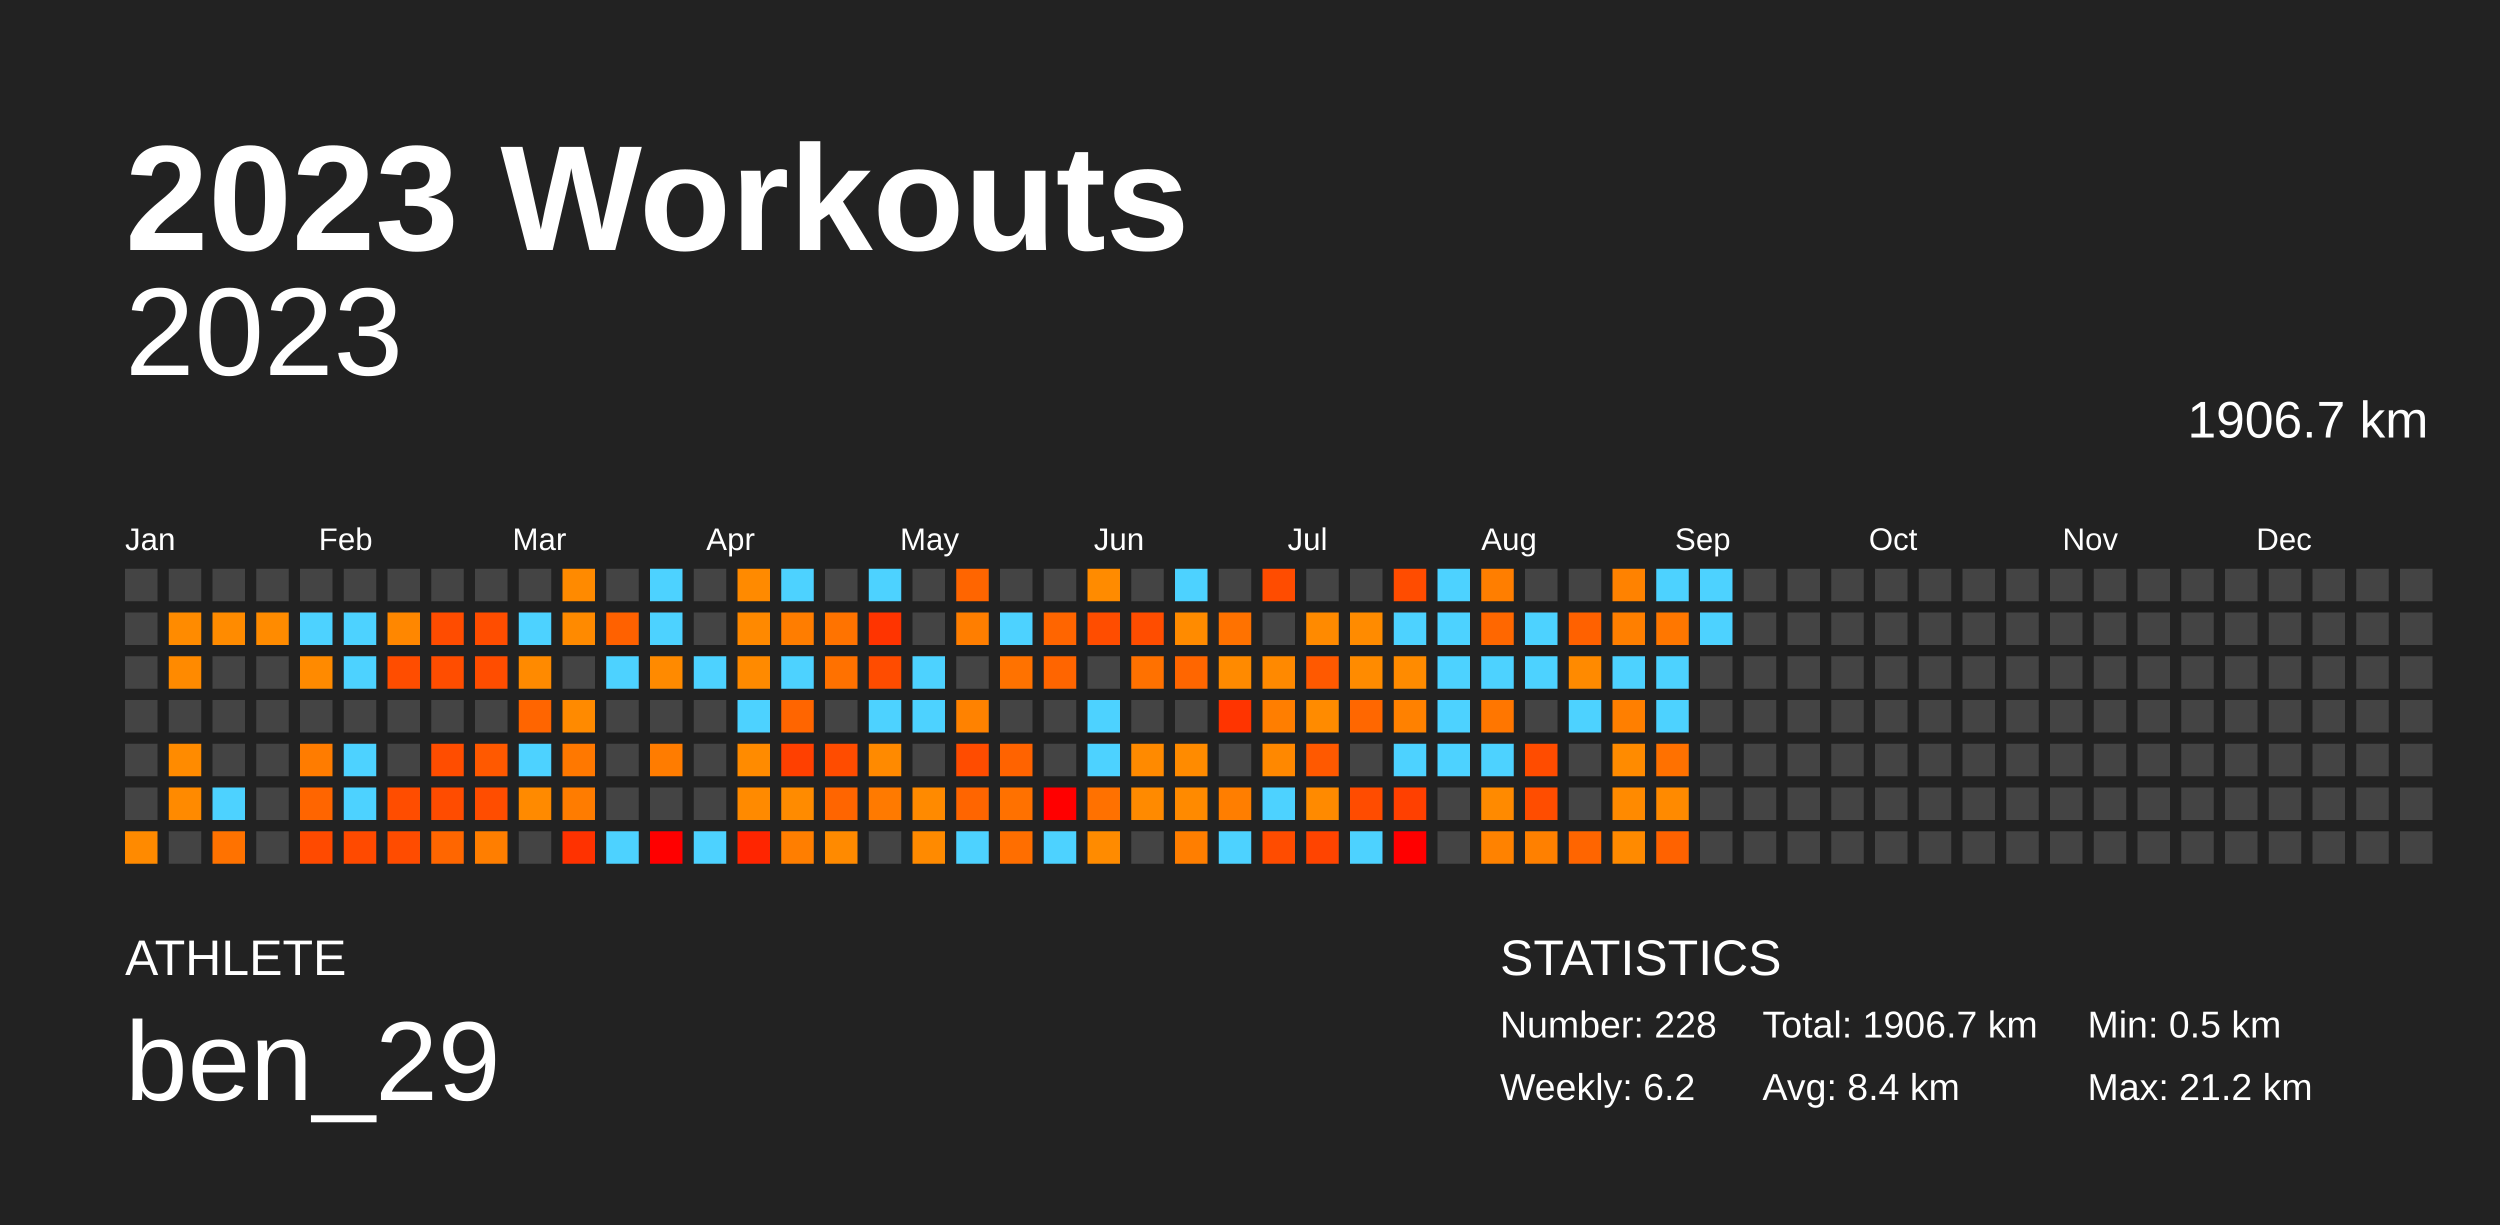
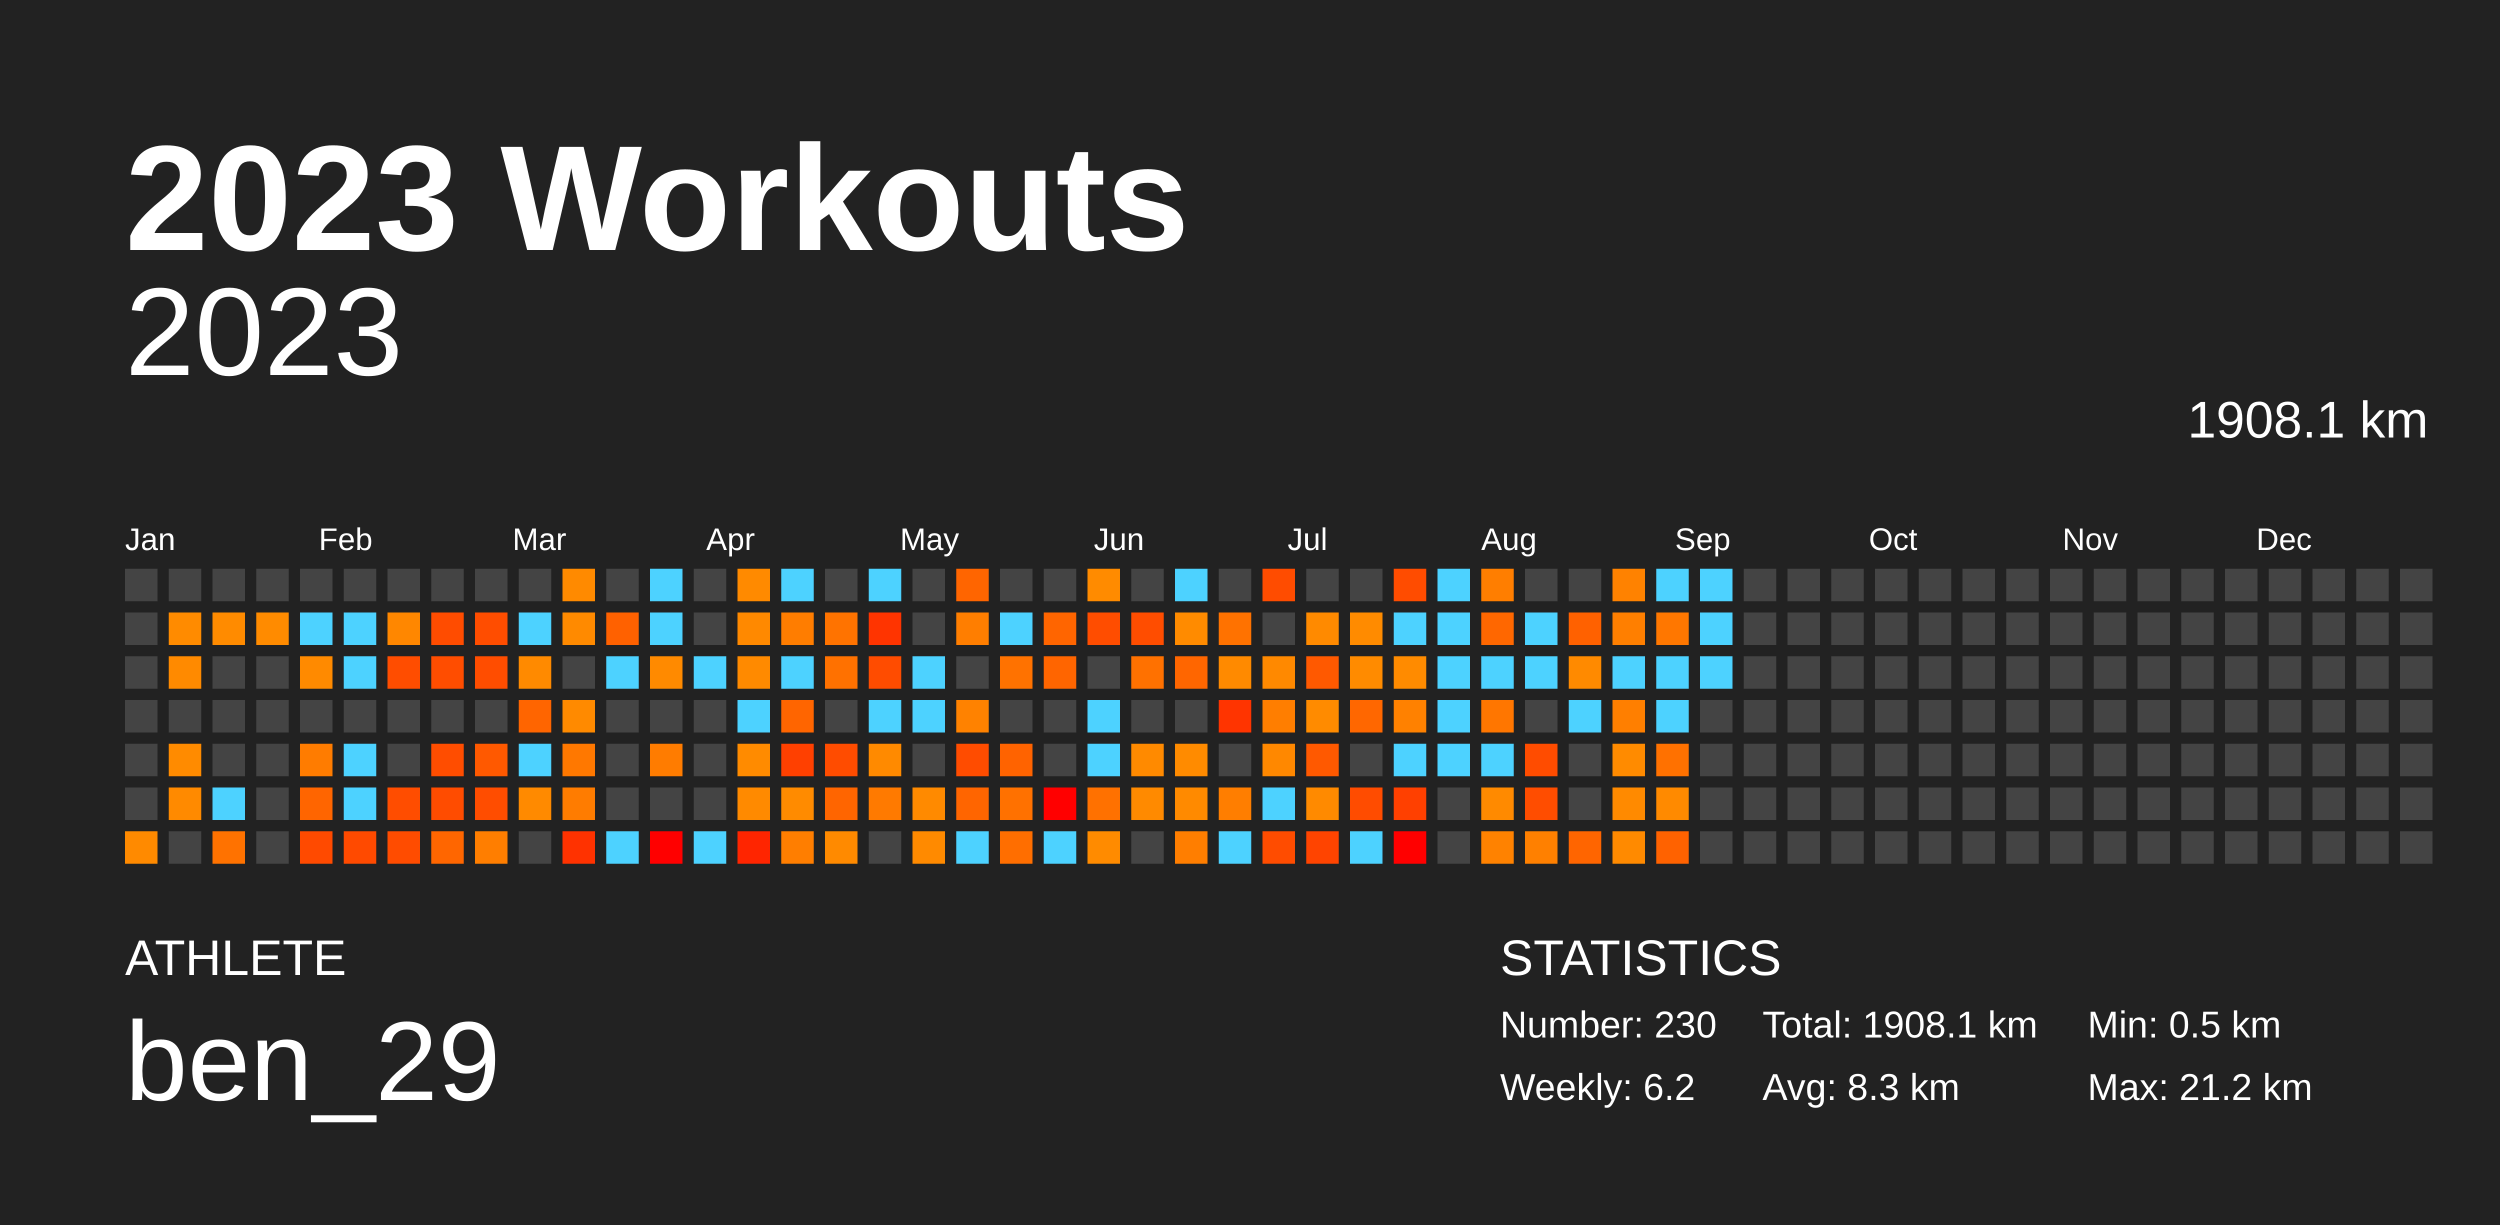
<svg xmlns="http://www.w3.org/2000/svg" baseProfile="full" height="98mm" version="1.1" viewBox="0,0,200,98" width="200mm">
  <defs />
  <rect fill="#222222" height="98" width="200" x="0" y="0" />
  <text fill="#FFFFFF" style="font-size:12px; font-family:Arial; font-weight:bold;" x="10" y="20">2023 Workouts</text>
  <text fill="#FFFFFF" style="font-size:4px; font-family:Arial" x="10" y="78">ATHLETE</text>
  <text fill="#FFFFFF" style="font-size:9px; font-family:Arial" x="10" y="88">ben_29</text>
  <text fill="#FFFFFF" style="font-size:4px; font-family:Arial" x="120" y="78">STATISTICS</text>
-   <text fill="#FFFFFF" style="font-size:3px; font-family:Arial" x="120" y="83">Number: 228</text>
+   <text fill="#FFFFFF" style="font-size:3px; font-family:Arial" x="120" y="83">Number: 230</text>
  <text fill="#FFFFFF" style="font-size:3px; font-family:Arial" x="120" y="88">Weekly: 6.2</text>
-   <text fill="#FFFFFF" style="font-size:3px; font-family:Arial" x="141" y="83">Total: 1906.7 km</text>
-   <text fill="#FFFFFF" style="font-size:3px; font-family:Arial" x="141" y="88">Avg: 8.4 km</text>
+   <text fill="#FFFFFF" style="font-size:3px; font-family:Arial" x="141" y="83">Total: 1908.1 km</text>
+   <text fill="#FFFFFF" style="font-size:3px; font-family:Arial" x="141" y="88">Avg: 8.3 km</text>
  <text fill="#FFFFFF" style="font-size:3px; font-family:Arial" x="167" y="83">Min: 0.5 km</text>
  <text fill="#FFFFFF" style="font-size:3px; font-family:Arial" x="167" y="88">Max: 21.2 km</text>
  <text alignment-baseline="hanging" fill="#FFFFFF" style="font-size:10.0px; font-family:Arial;" x="10" y="30">2023</text>
-   <text alignment-baseline="hanging" fill="#FFFFFF" style="font-size:4.125px; font-family:Arial;" x="175" y="35">1906.7 km</text>
+   <text alignment-baseline="hanging" fill="#FFFFFF" style="font-size:4.125px; font-family:Arial;" x="175" y="35">1908.1 km</text>
  <text fill="#FFFFFF" style="font-size:2.5px; font-family:Arial" x="10.0" y="44">Jan</text>
  <text fill="#FFFFFF" style="font-size:2.5px; font-family:Arial" x="25.5" y="44">Feb</text>
  <text fill="#FFFFFF" style="font-size:2.5px; font-family:Arial" x="41.0" y="44">Mar</text>
  <text fill="#FFFFFF" style="font-size:2.5px; font-family:Arial" x="56.5" y="44">Apr</text>
  <text fill="#FFFFFF" style="font-size:2.5px; font-family:Arial" x="72.0" y="44">May</text>
  <text fill="#FFFFFF" style="font-size:2.5px; font-family:Arial" x="87.5" y="44">Jun</text>
  <text fill="#FFFFFF" style="font-size:2.5px; font-family:Arial" x="103.0" y="44">Jul</text>
  <text fill="#FFFFFF" style="font-size:2.5px; font-family:Arial" x="118.5" y="44">Aug</text>
  <text fill="#FFFFFF" style="font-size:2.5px; font-family:Arial" x="134.0" y="44">Sep</text>
  <text fill="#FFFFFF" style="font-size:2.5px; font-family:Arial" x="149.5" y="44">Oct</text>
  <text fill="#FFFFFF" style="font-size:2.5px; font-family:Arial" x="165.0" y="44">Nov</text>
  <text fill="#FFFFFF" style="font-size:2.5px; font-family:Arial" x="180.5" y="44">Dec</text>
  <rect fill="#444444" height="2.6" width="2.6" x="10.0" y="45.5" />
  <rect fill="#444444" height="2.6" width="2.6" x="10.0" y="49.0" />
  <rect fill="#444444" height="2.6" width="2.6" x="10.0" y="52.5" />
  <rect fill="#444444" height="2.6" width="2.6" x="10.0" y="56.0" />
  <rect fill="#444444" height="2.6" width="2.6" x="10.0" y="59.5" />
  <rect fill="#444444" height="2.6" width="2.6" x="10.0" y="63.0" />
  <rect fill="#ff8a00" height="2.6" width="2.6" x="10.0" y="66.5" />
  <rect fill="#444444" height="2.6" width="2.6" x="13.5" y="45.5" />
  <rect fill="#ff8b00" height="2.6" width="2.6" x="13.5" y="49.0" />
  <rect fill="#ff8a00" height="2.6" width="2.6" x="13.5" y="52.5" />
  <rect fill="#444444" height="2.6" width="2.6" x="13.5" y="56.0" />
  <rect fill="#ff8b00" height="2.6" width="2.6" x="13.5" y="59.5" />
  <rect fill="#ff8a00" height="2.6" width="2.6" x="13.5" y="63.0" />
  <rect fill="#444444" height="2.6" width="2.6" x="13.5" y="66.5" />
  <rect fill="#444444" height="2.6" width="2.6" x="17.0" y="45.5" />
  <rect fill="#ff8b00" height="2.6" width="2.6" x="17.0" y="49.0" />
  <rect fill="#444444" height="2.6" width="2.6" x="17.0" y="52.5" />
  <rect fill="#444444" height="2.6" width="2.6" x="17.0" y="56.0" />
  <rect fill="#444444" height="2.6" width="2.6" x="17.0" y="59.5" />
  <rect fill="#4dd2ff" height="2.6" width="2.6" x="17.0" y="63.0" />
  <rect fill="#ff7200" height="2.6" width="2.6" x="17.0" y="66.5" />
  <rect fill="#444444" height="2.6" width="2.6" x="20.5" y="45.5" />
  <rect fill="#ff8b00" height="2.6" width="2.6" x="20.5" y="49.0" />
  <rect fill="#444444" height="2.6" width="2.6" x="20.5" y="52.5" />
  <rect fill="#444444" height="2.6" width="2.6" x="20.5" y="56.0" />
  <rect fill="#444444" height="2.6" width="2.6" x="20.5" y="59.5" />
  <rect fill="#444444" height="2.6" width="2.6" x="20.5" y="63.0" />
  <rect fill="#444444" height="2.6" width="2.6" x="20.5" y="66.5" />
  <rect fill="#444444" height="2.6" width="2.6" x="24.0" y="45.5" />
  <rect fill="#4dd2ff" height="2.6" width="2.6" x="24.0" y="49.0" />
  <rect fill="#ff8a00" height="2.6" width="2.6" x="24.0" y="52.5" />
  <rect fill="#444444" height="2.6" width="2.6" x="24.0" y="56.0" />
  <rect fill="#ff7c00" height="2.6" width="2.6" x="24.0" y="59.5" />
  <rect fill="#ff6500" height="2.6" width="2.6" x="24.0" y="63.0" />
  <rect fill="#ff4a00" height="2.6" width="2.6" x="24.0" y="66.5" />
  <rect fill="#444444" height="2.6" width="2.6" x="27.5" y="45.5" />
  <rect fill="#4dd2ff" height="2.6" width="2.6" x="27.5" y="49.0" />
  <rect fill="#4dd2ff" height="2.6" width="2.6" x="27.5" y="52.5" />
  <rect fill="#444444" height="2.6" width="2.6" x="27.5" y="56.0" />
  <rect fill="#4dd2ff" height="2.6" width="2.6" x="27.5" y="59.5" />
  <rect fill="#4dd2ff" height="2.6" width="2.6" x="27.5" y="63.0" />
  <rect fill="#ff4a00" height="2.6" width="2.6" x="27.5" y="66.5" />
  <rect fill="#444444" height="2.6" width="2.6" x="31.0" y="45.5" />
  <rect fill="#ff8700" height="2.6" width="2.6" x="31.0" y="49.0" />
  <rect fill="#ff4d00" height="2.6" width="2.6" x="31.0" y="52.5" />
  <rect fill="#444444" height="2.6" width="2.6" x="31.0" y="56.0" />
  <rect fill="#444444" height="2.6" width="2.6" x="31.0" y="59.5" />
  <rect fill="#ff4d00" height="2.6" width="2.6" x="31.0" y="63.0" />
  <rect fill="#ff4c00" height="2.6" width="2.6" x="31.0" y="66.5" />
  <rect fill="#444444" height="2.6" width="2.6" x="34.5" y="45.5" />
  <rect fill="#ff4c00" height="2.6" width="2.6" x="34.5" y="49.0" />
  <rect fill="#ff4d00" height="2.6" width="2.6" x="34.5" y="52.5" />
  <rect fill="#444444" height="2.6" width="2.6" x="34.5" y="56.0" />
  <rect fill="#ff4d00" height="2.6" width="2.6" x="34.5" y="59.5" />
  <rect fill="#ff4c00" height="2.6" width="2.6" x="34.5" y="63.0" />
  <rect fill="#ff6600" height="2.6" width="2.6" x="34.5" y="66.5" />
  <rect fill="#444444" height="2.6" width="2.6" x="38.0" y="45.5" />
  <rect fill="#ff4d00" height="2.6" width="2.6" x="38.0" y="49.0" />
  <rect fill="#ff4d00" height="2.6" width="2.6" x="38.0" y="52.5" />
  <rect fill="#444444" height="2.6" width="2.6" x="38.0" y="56.0" />
  <rect fill="#ff5900" height="2.6" width="2.6" x="38.0" y="59.5" />
  <rect fill="#ff4d00" height="2.6" width="2.6" x="38.0" y="63.0" />
  <rect fill="#ff7e00" height="2.6" width="2.6" x="38.0" y="66.5" />
  <rect fill="#444444" height="2.6" width="2.6" x="41.5" y="45.5" />
  <rect fill="#4dd2ff" height="2.6" width="2.6" x="41.5" y="49.0" />
  <rect fill="#ff8a00" height="2.6" width="2.6" x="41.5" y="52.5" />
  <rect fill="#ff6500" height="2.6" width="2.6" x="41.5" y="56.0" />
  <rect fill="#4dd2ff" height="2.6" width="2.6" x="41.5" y="59.5" />
  <rect fill="#ff8a00" height="2.6" width="2.6" x="41.5" y="63.0" />
  <rect fill="#444444" height="2.6" width="2.6" x="41.5" y="66.5" />
  <rect fill="#ff8a00" height="2.6" width="2.6" x="45.0" y="45.5" />
  <rect fill="#ff8a00" height="2.6" width="2.6" x="45.0" y="49.0" />
  <rect fill="#444444" height="2.6" width="2.6" x="45.0" y="52.5" />
  <rect fill="#ff8a00" height="2.6" width="2.6" x="45.0" y="56.0" />
  <rect fill="#ff7800" height="2.6" width="2.6" x="45.0" y="59.5" />
  <rect fill="#ff7c00" height="2.6" width="2.6" x="45.0" y="63.0" />
  <rect fill="#ff3200" height="2.6" width="2.6" x="45.0" y="66.5" />
  <rect fill="#444444" height="2.6" width="2.6" x="48.5" y="45.5" />
  <rect fill="#ff6100" height="2.6" width="2.6" x="48.5" y="49.0" />
  <rect fill="#4dd2ff" height="2.6" width="2.6" x="48.5" y="52.5" />
  <rect fill="#444444" height="2.6" width="2.6" x="48.5" y="56.0" />
  <rect fill="#444444" height="2.6" width="2.6" x="48.5" y="59.5" />
  <rect fill="#444444" height="2.6" width="2.6" x="48.5" y="63.0" />
  <rect fill="#4dd2ff" height="2.6" width="2.6" x="48.5" y="66.5" />
  <rect fill="#4dd2ff" height="2.6" width="2.6" x="52.0" y="45.5" />
  <rect fill="#4dd2ff" height="2.6" width="2.6" x="52.0" y="49.0" />
  <rect fill="#ff8a00" height="2.6" width="2.6" x="52.0" y="52.5" />
  <rect fill="#444444" height="2.6" width="2.6" x="52.0" y="56.0" />
  <rect fill="#ff7c00" height="2.6" width="2.6" x="52.0" y="59.5" />
  <rect fill="#444444" height="2.6" width="2.6" x="52.0" y="63.0" />
  <rect fill="red" height="2.6" width="2.6" x="52.0" y="66.5" />
  <rect fill="#444444" height="2.6" width="2.6" x="55.5" y="45.5" />
  <rect fill="#444444" height="2.6" width="2.6" x="55.5" y="49.0" />
  <rect fill="#4dd2ff" height="2.6" width="2.6" x="55.5" y="52.5" />
  <rect fill="#444444" height="2.6" width="2.6" x="55.5" y="56.0" />
  <rect fill="#444444" height="2.6" width="2.6" x="55.5" y="59.5" />
  <rect fill="#444444" height="2.6" width="2.6" x="55.5" y="63.0" />
  <rect fill="#4dd2ff" height="2.6" width="2.6" x="55.5" y="66.5" />
  <rect fill="#ff8a00" height="2.6" width="2.6" x="59.0" y="45.5" />
  <rect fill="#ff8900" height="2.6" width="2.6" x="59.0" y="49.0" />
  <rect fill="#ff8a00" height="2.6" width="2.6" x="59.0" y="52.5" />
  <rect fill="#4dd2ff" height="2.6" width="2.6" x="59.0" y="56.0" />
  <rect fill="#ff8b00" height="2.6" width="2.6" x="59.0" y="59.5" />
  <rect fill="#ff8a00" height="2.6" width="2.6" x="59.0" y="63.0" />
  <rect fill="#ff2500" height="2.6" width="2.6" x="59.0" y="66.5" />
  <rect fill="#4dd2ff" height="2.6" width="2.6" x="62.5" y="45.5" />
  <rect fill="#ff7d00" height="2.6" width="2.6" x="62.5" y="49.0" />
  <rect fill="#4dd2ff" height="2.6" width="2.6" x="62.5" y="52.5" />
  <rect fill="#ff6500" height="2.6" width="2.6" x="62.5" y="56.0" />
  <rect fill="#ff4000" height="2.6" width="2.6" x="62.5" y="59.5" />
  <rect fill="#ff8b00" height="2.6" width="2.6" x="62.5" y="63.0" />
  <rect fill="#ff7e00" height="2.6" width="2.6" x="62.5" y="66.5" />
  <rect fill="#444444" height="2.6" width="2.6" x="66.0" y="45.5" />
  <rect fill="#ff7300" height="2.6" width="2.6" x="66.0" y="49.0" />
  <rect fill="#ff7100" height="2.6" width="2.6" x="66.0" y="52.5" />
  <rect fill="#444444" height="2.6" width="2.6" x="66.0" y="56.0" />
  <rect fill="#ff4c00" height="2.6" width="2.6" x="66.0" y="59.5" />
  <rect fill="#ff6500" height="2.6" width="2.6" x="66.0" y="63.0" />
  <rect fill="#ff8a00" height="2.6" width="2.6" x="66.0" y="66.5" />
  <rect fill="#4dd2ff" height="2.6" width="2.6" x="69.5" y="45.5" />
  <rect fill="#ff3400" height="2.6" width="2.6" x="69.5" y="49.0" />
  <rect fill="#ff4c00" height="2.6" width="2.6" x="69.5" y="52.5" />
  <rect fill="#4dd2ff" height="2.6" width="2.6" x="69.5" y="56.0" />
  <rect fill="#ff8a00" height="2.6" width="2.6" x="69.5" y="59.5" />
  <rect fill="#ff7a00" height="2.6" width="2.6" x="69.5" y="63.0" />
  <rect fill="#444444" height="2.6" width="2.6" x="69.5" y="66.5" />
  <rect fill="#444444" height="2.6" width="2.6" x="73.0" y="45.5" />
  <rect fill="#444444" height="2.6" width="2.6" x="73.0" y="49.0" />
  <rect fill="#4dd2ff" height="2.6" width="2.6" x="73.0" y="52.5" />
  <rect fill="#4dd2ff" height="2.6" width="2.6" x="73.0" y="56.0" />
  <rect fill="#444444" height="2.6" width="2.6" x="73.0" y="59.5" />
  <rect fill="#ff8a00" height="2.6" width="2.6" x="73.0" y="63.0" />
  <rect fill="#ff8a00" height="2.6" width="2.6" x="73.0" y="66.5" />
  <rect fill="#ff6500" height="2.6" width="2.6" x="76.5" y="45.5" />
  <rect fill="#ff7e00" height="2.6" width="2.6" x="76.5" y="49.0" />
  <rect fill="#444444" height="2.6" width="2.6" x="76.5" y="52.5" />
  <rect fill="#ff8200" height="2.6" width="2.6" x="76.5" y="56.0" />
  <rect fill="#ff4c00" height="2.6" width="2.6" x="76.5" y="59.5" />
  <rect fill="#ff6500" height="2.6" width="2.6" x="76.5" y="63.0" />
  <rect fill="#4dd2ff" height="2.6" width="2.6" x="76.5" y="66.5" />
  <rect fill="#444444" height="2.6" width="2.6" x="80.0" y="45.5" />
  <rect fill="#4dd2ff" height="2.6" width="2.6" x="80.0" y="49.0" />
  <rect fill="#ff7200" height="2.6" width="2.6" x="80.0" y="52.5" />
  <rect fill="#444444" height="2.6" width="2.6" x="80.0" y="56.0" />
  <rect fill="#ff6300" height="2.6" width="2.6" x="80.0" y="59.5" />
  <rect fill="#ff7100" height="2.6" width="2.6" x="80.0" y="63.0" />
  <rect fill="#ff6e00" height="2.6" width="2.6" x="80.0" y="66.5" />
  <rect fill="#444444" height="2.6" width="2.6" x="83.5" y="45.5" />
  <rect fill="#ff6500" height="2.6" width="2.6" x="83.5" y="49.0" />
  <rect fill="#ff6500" height="2.6" width="2.6" x="83.5" y="52.5" />
  <rect fill="#444444" height="2.6" width="2.6" x="83.5" y="56.0" />
  <rect fill="#444444" height="2.6" width="2.6" x="83.5" y="59.5" />
  <rect fill="red" height="2.6" width="2.6" x="83.5" y="63.0" />
  <rect fill="#4dd2ff" height="2.6" width="2.6" x="83.5" y="66.5" />
  <rect fill="#ff8b00" height="2.6" width="2.6" x="87.0" y="45.5" />
  <rect fill="#ff4d00" height="2.6" width="2.6" x="87.0" y="49.0" />
  <rect fill="#444444" height="2.6" width="2.6" x="87.0" y="52.5" />
  <rect fill="#4dd2ff" height="2.6" width="2.6" x="87.0" y="56.0" />
  <rect fill="#4dd2ff" height="2.6" width="2.6" x="87.0" y="59.5" />
  <rect fill="#ff7100" height="2.6" width="2.6" x="87.0" y="63.0" />
  <rect fill="#ff8b00" height="2.6" width="2.6" x="87.0" y="66.5" />
  <rect fill="#444444" height="2.6" width="2.6" x="90.5" y="45.5" />
  <rect fill="#ff4d00" height="2.6" width="2.6" x="90.5" y="49.0" />
  <rect fill="#ff7100" height="2.6" width="2.6" x="90.5" y="52.5" />
  <rect fill="#444444" height="2.6" width="2.6" x="90.5" y="56.0" />
  <rect fill="#ff8a00" height="2.6" width="2.6" x="90.5" y="59.5" />
  <rect fill="#ff8a00" height="2.6" width="2.6" x="90.5" y="63.0" />
  <rect fill="#444444" height="2.6" width="2.6" x="90.5" y="66.5" />
  <rect fill="#4dd2ff" height="2.6" width="2.6" x="94.0" y="45.5" />
  <rect fill="#ff8b00" height="2.6" width="2.6" x="94.0" y="49.0" />
  <rect fill="#ff6600" height="2.6" width="2.6" x="94.0" y="52.5" />
  <rect fill="#444444" height="2.6" width="2.6" x="94.0" y="56.0" />
  <rect fill="#ff8b00" height="2.6" width="2.6" x="94.0" y="59.5" />
  <rect fill="#ff8a00" height="2.6" width="2.6" x="94.0" y="63.0" />
  <rect fill="#ff7e00" height="2.6" width="2.6" x="94.0" y="66.5" />
  <rect fill="#444444" height="2.6" width="2.6" x="97.5" y="45.5" />
  <rect fill="#ff7200" height="2.6" width="2.6" x="97.5" y="49.0" />
  <rect fill="#ff8a00" height="2.6" width="2.6" x="97.5" y="52.5" />
  <rect fill="#ff3400" height="2.6" width="2.6" x="97.5" y="56.0" />
  <rect fill="#444444" height="2.6" width="2.6" x="97.5" y="59.5" />
  <rect fill="#ff7e00" height="2.6" width="2.6" x="97.5" y="63.0" />
  <rect fill="#4dd2ff" height="2.6" width="2.6" x="97.5" y="66.5" />
  <rect fill="#ff4c00" height="2.6" width="2.6" x="101.0" y="45.5" />
  <rect fill="#444444" height="2.6" width="2.6" x="101.0" y="49.0" />
  <rect fill="#ff8900" height="2.6" width="2.6" x="101.0" y="52.5" />
  <rect fill="#ff7e00" height="2.6" width="2.6" x="101.0" y="56.0" />
  <rect fill="#ff8800" height="2.6" width="2.6" x="101.0" y="59.5" />
  <rect fill="#4dd2ff" height="2.6" width="2.6" x="101.0" y="63.0" />
  <rect fill="#ff4c00" height="2.6" width="2.6" x="101.0" y="66.5" />
  <rect fill="#444444" height="2.6" width="2.6" x="104.5" y="45.5" />
  <rect fill="#ff8a00" height="2.6" width="2.6" x="104.5" y="49.0" />
  <rect fill="#ff5900" height="2.6" width="2.6" x="104.5" y="52.5" />
  <rect fill="#ff8b00" height="2.6" width="2.6" x="104.5" y="56.0" />
  <rect fill="#ff5900" height="2.6" width="2.6" x="104.5" y="59.5" />
  <rect fill="#ff8a00" height="2.6" width="2.6" x="104.5" y="63.0" />
  <rect fill="#ff4400" height="2.6" width="2.6" x="104.5" y="66.5" />
  <rect fill="#444444" height="2.6" width="2.6" x="108.0" y="45.5" />
  <rect fill="#ff8b00" height="2.6" width="2.6" x="108.0" y="49.0" />
  <rect fill="#ff8b00" height="2.6" width="2.6" x="108.0" y="52.5" />
  <rect fill="#ff6700" height="2.6" width="2.6" x="108.0" y="56.0" />
  <rect fill="#444444" height="2.6" width="2.6" x="108.0" y="59.5" />
  <rect fill="#ff4c00" height="2.6" width="2.6" x="108.0" y="63.0" />
  <rect fill="#4dd2ff" height="2.6" width="2.6" x="108.0" y="66.5" />
  <rect fill="#ff4c00" height="2.6" width="2.6" x="111.5" y="45.5" />
  <rect fill="#4dd2ff" height="2.6" width="2.6" x="111.5" y="49.0" />
  <rect fill="#ff8b00" height="2.6" width="2.6" x="111.5" y="52.5" />
  <rect fill="#ff8100" height="2.6" width="2.6" x="111.5" y="56.0" />
  <rect fill="#4dd2ff" height="2.6" width="2.6" x="111.5" y="59.5" />
  <rect fill="#ff4000" height="2.6" width="2.6" x="111.5" y="63.0" />
  <rect fill="red" height="2.6" width="2.6" x="111.5" y="66.5" />
  <rect fill="#4dd2ff" height="2.6" width="2.6" x="115.0" y="45.5" />
  <rect fill="#4dd2ff" height="2.6" width="2.6" x="115.0" y="49.0" />
  <rect fill="#4dd2ff" height="2.6" width="2.6" x="115.0" y="52.5" />
  <rect fill="#4dd2ff" height="2.6" width="2.6" x="115.0" y="56.0" />
  <rect fill="#4dd2ff" height="2.6" width="2.6" x="115.0" y="59.5" />
  <rect fill="#444444" height="2.6" width="2.6" x="115.0" y="63.0" />
  <rect fill="#444444" height="2.6" width="2.6" x="115.0" y="66.5" />
  <rect fill="#ff7e00" height="2.6" width="2.6" x="118.5" y="45.5" />
  <rect fill="#ff6700" height="2.6" width="2.6" x="118.5" y="49.0" />
  <rect fill="#4dd2ff" height="2.6" width="2.6" x="118.5" y="52.5" />
  <rect fill="#ff7600" height="2.6" width="2.6" x="118.5" y="56.0" />
  <rect fill="#4dd2ff" height="2.6" width="2.6" x="118.5" y="59.5" />
  <rect fill="#ff8a00" height="2.6" width="2.6" x="118.5" y="63.0" />
  <rect fill="#ff8200" height="2.6" width="2.6" x="118.5" y="66.5" />
  <rect fill="#444444" height="2.6" width="2.6" x="122.0" y="45.5" />
  <rect fill="#4dd2ff" height="2.6" width="2.6" x="122.0" y="49.0" />
  <rect fill="#4dd2ff" height="2.6" width="2.6" x="122.0" y="52.5" />
  <rect fill="#444444" height="2.6" width="2.6" x="122.0" y="56.0" />
  <rect fill="#ff4c00" height="2.6" width="2.6" x="122.0" y="59.5" />
  <rect fill="#ff4d00" height="2.6" width="2.6" x="122.0" y="63.0" />
  <rect fill="#ff8000" height="2.6" width="2.6" x="122.0" y="66.5" />
  <rect fill="#444444" height="2.6" width="2.6" x="125.5" y="45.5" />
  <rect fill="#ff6100" height="2.6" width="2.6" x="125.5" y="49.0" />
  <rect fill="#ff8a00" height="2.6" width="2.6" x="125.5" y="52.5" />
  <rect fill="#4dd2ff" height="2.6" width="2.6" x="125.5" y="56.0" />
  <rect fill="#444444" height="2.6" width="2.6" x="125.5" y="59.5" />
  <rect fill="#444444" height="2.6" width="2.6" x="125.5" y="63.0" />
  <rect fill="#ff6500" height="2.6" width="2.6" x="125.5" y="66.5" />
  <rect fill="#ff8200" height="2.6" width="2.6" x="129.0" y="45.5" />
  <rect fill="#ff7f00" height="2.6" width="2.6" x="129.0" y="49.0" />
  <rect fill="#4dd2ff" height="2.6" width="2.6" x="129.0" y="52.5" />
  <rect fill="#ff7f00" height="2.6" width="2.6" x="129.0" y="56.0" />
  <rect fill="#ff8b00" height="2.6" width="2.6" x="129.0" y="59.5" />
  <rect fill="#ff8a00" height="2.6" width="2.6" x="129.0" y="63.0" />
  <rect fill="#ff8a00" height="2.6" width="2.6" x="129.0" y="66.5" />
  <rect fill="#4dd2ff" height="2.6" width="2.6" x="132.5" y="45.5" />
  <rect fill="#ff7700" height="2.6" width="2.6" x="132.5" y="49.0" />
  <rect fill="#4dd2ff" height="2.6" width="2.6" x="132.5" y="52.5" />
  <rect fill="#4dd2ff" height="2.6" width="2.6" x="132.5" y="56.0" />
  <rect fill="#ff7100" height="2.6" width="2.6" x="132.5" y="59.5" />
  <rect fill="#ff8a00" height="2.6" width="2.6" x="132.5" y="63.0" />
  <rect fill="#ff6200" height="2.6" width="2.6" x="132.5" y="66.5" />
  <rect fill="#4dd2ff" height="2.6" width="2.6" x="136.0" y="45.5" />
  <rect fill="#4dd2ff" height="2.6" width="2.6" x="136.0" y="49.0" />
-   <rect fill="#444444" height="2.6" width="2.6" x="136.0" y="52.5" />
+   <rect fill="#4dd2ff" height="2.6" width="2.6" x="136.0" y="52.5" />
  <rect fill="#444444" height="2.6" width="2.6" x="136.0" y="56.0" />
  <rect fill="#444444" height="2.6" width="2.6" x="136.0" y="59.5" />
  <rect fill="#444444" height="2.6" width="2.6" x="136.0" y="63.0" />
  <rect fill="#444444" height="2.6" width="2.6" x="136.0" y="66.5" />
  <rect fill="#444444" height="2.6" width="2.6" x="139.5" y="45.5" />
  <rect fill="#444444" height="2.6" width="2.6" x="139.5" y="49.0" />
  <rect fill="#444444" height="2.6" width="2.6" x="139.5" y="52.5" />
  <rect fill="#444444" height="2.6" width="2.6" x="139.5" y="56.0" />
  <rect fill="#444444" height="2.6" width="2.6" x="139.5" y="59.5" />
  <rect fill="#444444" height="2.6" width="2.6" x="139.5" y="63.0" />
  <rect fill="#444444" height="2.6" width="2.6" x="139.5" y="66.5" />
  <rect fill="#444444" height="2.6" width="2.6" x="143.0" y="45.5" />
  <rect fill="#444444" height="2.6" width="2.6" x="143.0" y="49.0" />
  <rect fill="#444444" height="2.6" width="2.6" x="143.0" y="52.5" />
  <rect fill="#444444" height="2.6" width="2.6" x="143.0" y="56.0" />
  <rect fill="#444444" height="2.6" width="2.6" x="143.0" y="59.5" />
  <rect fill="#444444" height="2.6" width="2.6" x="143.0" y="63.0" />
  <rect fill="#444444" height="2.6" width="2.6" x="143.0" y="66.5" />
  <rect fill="#444444" height="2.6" width="2.6" x="146.5" y="45.5" />
  <rect fill="#444444" height="2.6" width="2.6" x="146.5" y="49.0" />
  <rect fill="#444444" height="2.6" width="2.6" x="146.5" y="52.5" />
  <rect fill="#444444" height="2.6" width="2.6" x="146.5" y="56.0" />
  <rect fill="#444444" height="2.6" width="2.6" x="146.5" y="59.5" />
  <rect fill="#444444" height="2.6" width="2.6" x="146.5" y="63.0" />
  <rect fill="#444444" height="2.6" width="2.6" x="146.5" y="66.5" />
  <rect fill="#444444" height="2.6" width="2.6" x="150.0" y="45.5" />
  <rect fill="#444444" height="2.6" width="2.6" x="150.0" y="49.0" />
  <rect fill="#444444" height="2.6" width="2.6" x="150.0" y="52.5" />
  <rect fill="#444444" height="2.6" width="2.6" x="150.0" y="56.0" />
  <rect fill="#444444" height="2.6" width="2.6" x="150.0" y="59.5" />
  <rect fill="#444444" height="2.6" width="2.6" x="150.0" y="63.0" />
  <rect fill="#444444" height="2.6" width="2.6" x="150.0" y="66.5" />
  <rect fill="#444444" height="2.6" width="2.6" x="153.5" y="45.5" />
  <rect fill="#444444" height="2.6" width="2.6" x="153.5" y="49.0" />
  <rect fill="#444444" height="2.6" width="2.6" x="153.5" y="52.5" />
  <rect fill="#444444" height="2.6" width="2.6" x="153.5" y="56.0" />
  <rect fill="#444444" height="2.6" width="2.6" x="153.5" y="59.5" />
  <rect fill="#444444" height="2.6" width="2.6" x="153.5" y="63.0" />
  <rect fill="#444444" height="2.6" width="2.6" x="153.5" y="66.5" />
  <rect fill="#444444" height="2.6" width="2.6" x="157.0" y="45.5" />
  <rect fill="#444444" height="2.6" width="2.6" x="157.0" y="49.0" />
  <rect fill="#444444" height="2.6" width="2.6" x="157.0" y="52.5" />
  <rect fill="#444444" height="2.6" width="2.6" x="157.0" y="56.0" />
  <rect fill="#444444" height="2.6" width="2.6" x="157.0" y="59.5" />
  <rect fill="#444444" height="2.6" width="2.6" x="157.0" y="63.0" />
  <rect fill="#444444" height="2.6" width="2.6" x="157.0" y="66.5" />
  <rect fill="#444444" height="2.6" width="2.6" x="160.5" y="45.5" />
  <rect fill="#444444" height="2.6" width="2.6" x="160.5" y="49.0" />
  <rect fill="#444444" height="2.6" width="2.6" x="160.5" y="52.5" />
  <rect fill="#444444" height="2.6" width="2.6" x="160.5" y="56.0" />
  <rect fill="#444444" height="2.6" width="2.6" x="160.5" y="59.5" />
  <rect fill="#444444" height="2.6" width="2.6" x="160.5" y="63.0" />
  <rect fill="#444444" height="2.6" width="2.6" x="160.5" y="66.5" />
  <rect fill="#444444" height="2.6" width="2.6" x="164.0" y="45.5" />
  <rect fill="#444444" height="2.6" width="2.6" x="164.0" y="49.0" />
  <rect fill="#444444" height="2.6" width="2.6" x="164.0" y="52.5" />
  <rect fill="#444444" height="2.6" width="2.6" x="164.0" y="56.0" />
  <rect fill="#444444" height="2.6" width="2.6" x="164.0" y="59.5" />
  <rect fill="#444444" height="2.6" width="2.6" x="164.0" y="63.0" />
  <rect fill="#444444" height="2.6" width="2.6" x="164.0" y="66.5" />
  <rect fill="#444444" height="2.6" width="2.6" x="167.5" y="45.5" />
  <rect fill="#444444" height="2.6" width="2.6" x="167.5" y="49.0" />
  <rect fill="#444444" height="2.6" width="2.6" x="167.5" y="52.5" />
  <rect fill="#444444" height="2.6" width="2.6" x="167.5" y="56.0" />
  <rect fill="#444444" height="2.6" width="2.6" x="167.5" y="59.5" />
  <rect fill="#444444" height="2.6" width="2.6" x="167.5" y="63.0" />
  <rect fill="#444444" height="2.6" width="2.6" x="167.5" y="66.5" />
  <rect fill="#444444" height="2.6" width="2.6" x="171.0" y="45.5" />
  <rect fill="#444444" height="2.6" width="2.6" x="171.0" y="49.0" />
  <rect fill="#444444" height="2.6" width="2.6" x="171.0" y="52.5" />
  <rect fill="#444444" height="2.6" width="2.6" x="171.0" y="56.0" />
  <rect fill="#444444" height="2.6" width="2.6" x="171.0" y="59.5" />
  <rect fill="#444444" height="2.6" width="2.6" x="171.0" y="63.0" />
  <rect fill="#444444" height="2.6" width="2.6" x="171.0" y="66.5" />
  <rect fill="#444444" height="2.6" width="2.6" x="174.5" y="45.5" />
  <rect fill="#444444" height="2.6" width="2.6" x="174.5" y="49.0" />
  <rect fill="#444444" height="2.6" width="2.6" x="174.5" y="52.5" />
  <rect fill="#444444" height="2.6" width="2.6" x="174.5" y="56.0" />
  <rect fill="#444444" height="2.6" width="2.6" x="174.5" y="59.5" />
  <rect fill="#444444" height="2.6" width="2.6" x="174.5" y="63.0" />
  <rect fill="#444444" height="2.6" width="2.6" x="174.5" y="66.5" />
  <rect fill="#444444" height="2.6" width="2.6" x="178.0" y="45.5" />
  <rect fill="#444444" height="2.6" width="2.6" x="178.0" y="49.0" />
  <rect fill="#444444" height="2.6" width="2.6" x="178.0" y="52.5" />
  <rect fill="#444444" height="2.6" width="2.6" x="178.0" y="56.0" />
  <rect fill="#444444" height="2.6" width="2.6" x="178.0" y="59.5" />
  <rect fill="#444444" height="2.6" width="2.6" x="178.0" y="63.0" />
  <rect fill="#444444" height="2.6" width="2.6" x="178.0" y="66.5" />
  <rect fill="#444444" height="2.6" width="2.6" x="181.5" y="45.5" />
  <rect fill="#444444" height="2.6" width="2.6" x="181.5" y="49.0" />
  <rect fill="#444444" height="2.6" width="2.6" x="181.5" y="52.5" />
  <rect fill="#444444" height="2.6" width="2.6" x="181.5" y="56.0" />
  <rect fill="#444444" height="2.6" width="2.6" x="181.5" y="59.5" />
  <rect fill="#444444" height="2.6" width="2.6" x="181.5" y="63.0" />
  <rect fill="#444444" height="2.6" width="2.6" x="181.5" y="66.5" />
  <rect fill="#444444" height="2.6" width="2.6" x="185.0" y="45.5" />
  <rect fill="#444444" height="2.6" width="2.6" x="185.0" y="49.0" />
  <rect fill="#444444" height="2.6" width="2.6" x="185.0" y="52.5" />
  <rect fill="#444444" height="2.6" width="2.6" x="185.0" y="56.0" />
  <rect fill="#444444" height="2.6" width="2.6" x="185.0" y="59.5" />
  <rect fill="#444444" height="2.6" width="2.6" x="185.0" y="63.0" />
  <rect fill="#444444" height="2.6" width="2.6" x="185.0" y="66.5" />
  <rect fill="#444444" height="2.6" width="2.6" x="188.5" y="45.5" />
  <rect fill="#444444" height="2.6" width="2.6" x="188.5" y="49.0" />
  <rect fill="#444444" height="2.6" width="2.6" x="188.5" y="52.5" />
  <rect fill="#444444" height="2.6" width="2.6" x="188.5" y="56.0" />
  <rect fill="#444444" height="2.6" width="2.6" x="188.5" y="59.5" />
  <rect fill="#444444" height="2.6" width="2.6" x="188.5" y="63.0" />
  <rect fill="#444444" height="2.6" width="2.6" x="188.5" y="66.5" />
  <rect fill="#444444" height="2.6" width="2.6" x="192.0" y="45.5" />
  <rect fill="#444444" height="2.6" width="2.6" x="192.0" y="49.0" />
  <rect fill="#444444" height="2.6" width="2.6" x="192.0" y="52.5" />
  <rect fill="#444444" height="2.6" width="2.6" x="192.0" y="56.0" />
  <rect fill="#444444" height="2.6" width="2.6" x="192.0" y="59.5" />
  <rect fill="#444444" height="2.6" width="2.6" x="192.0" y="63.0" />
  <rect fill="#444444" height="2.6" width="2.6" x="192.0" y="66.5" />
</svg>
